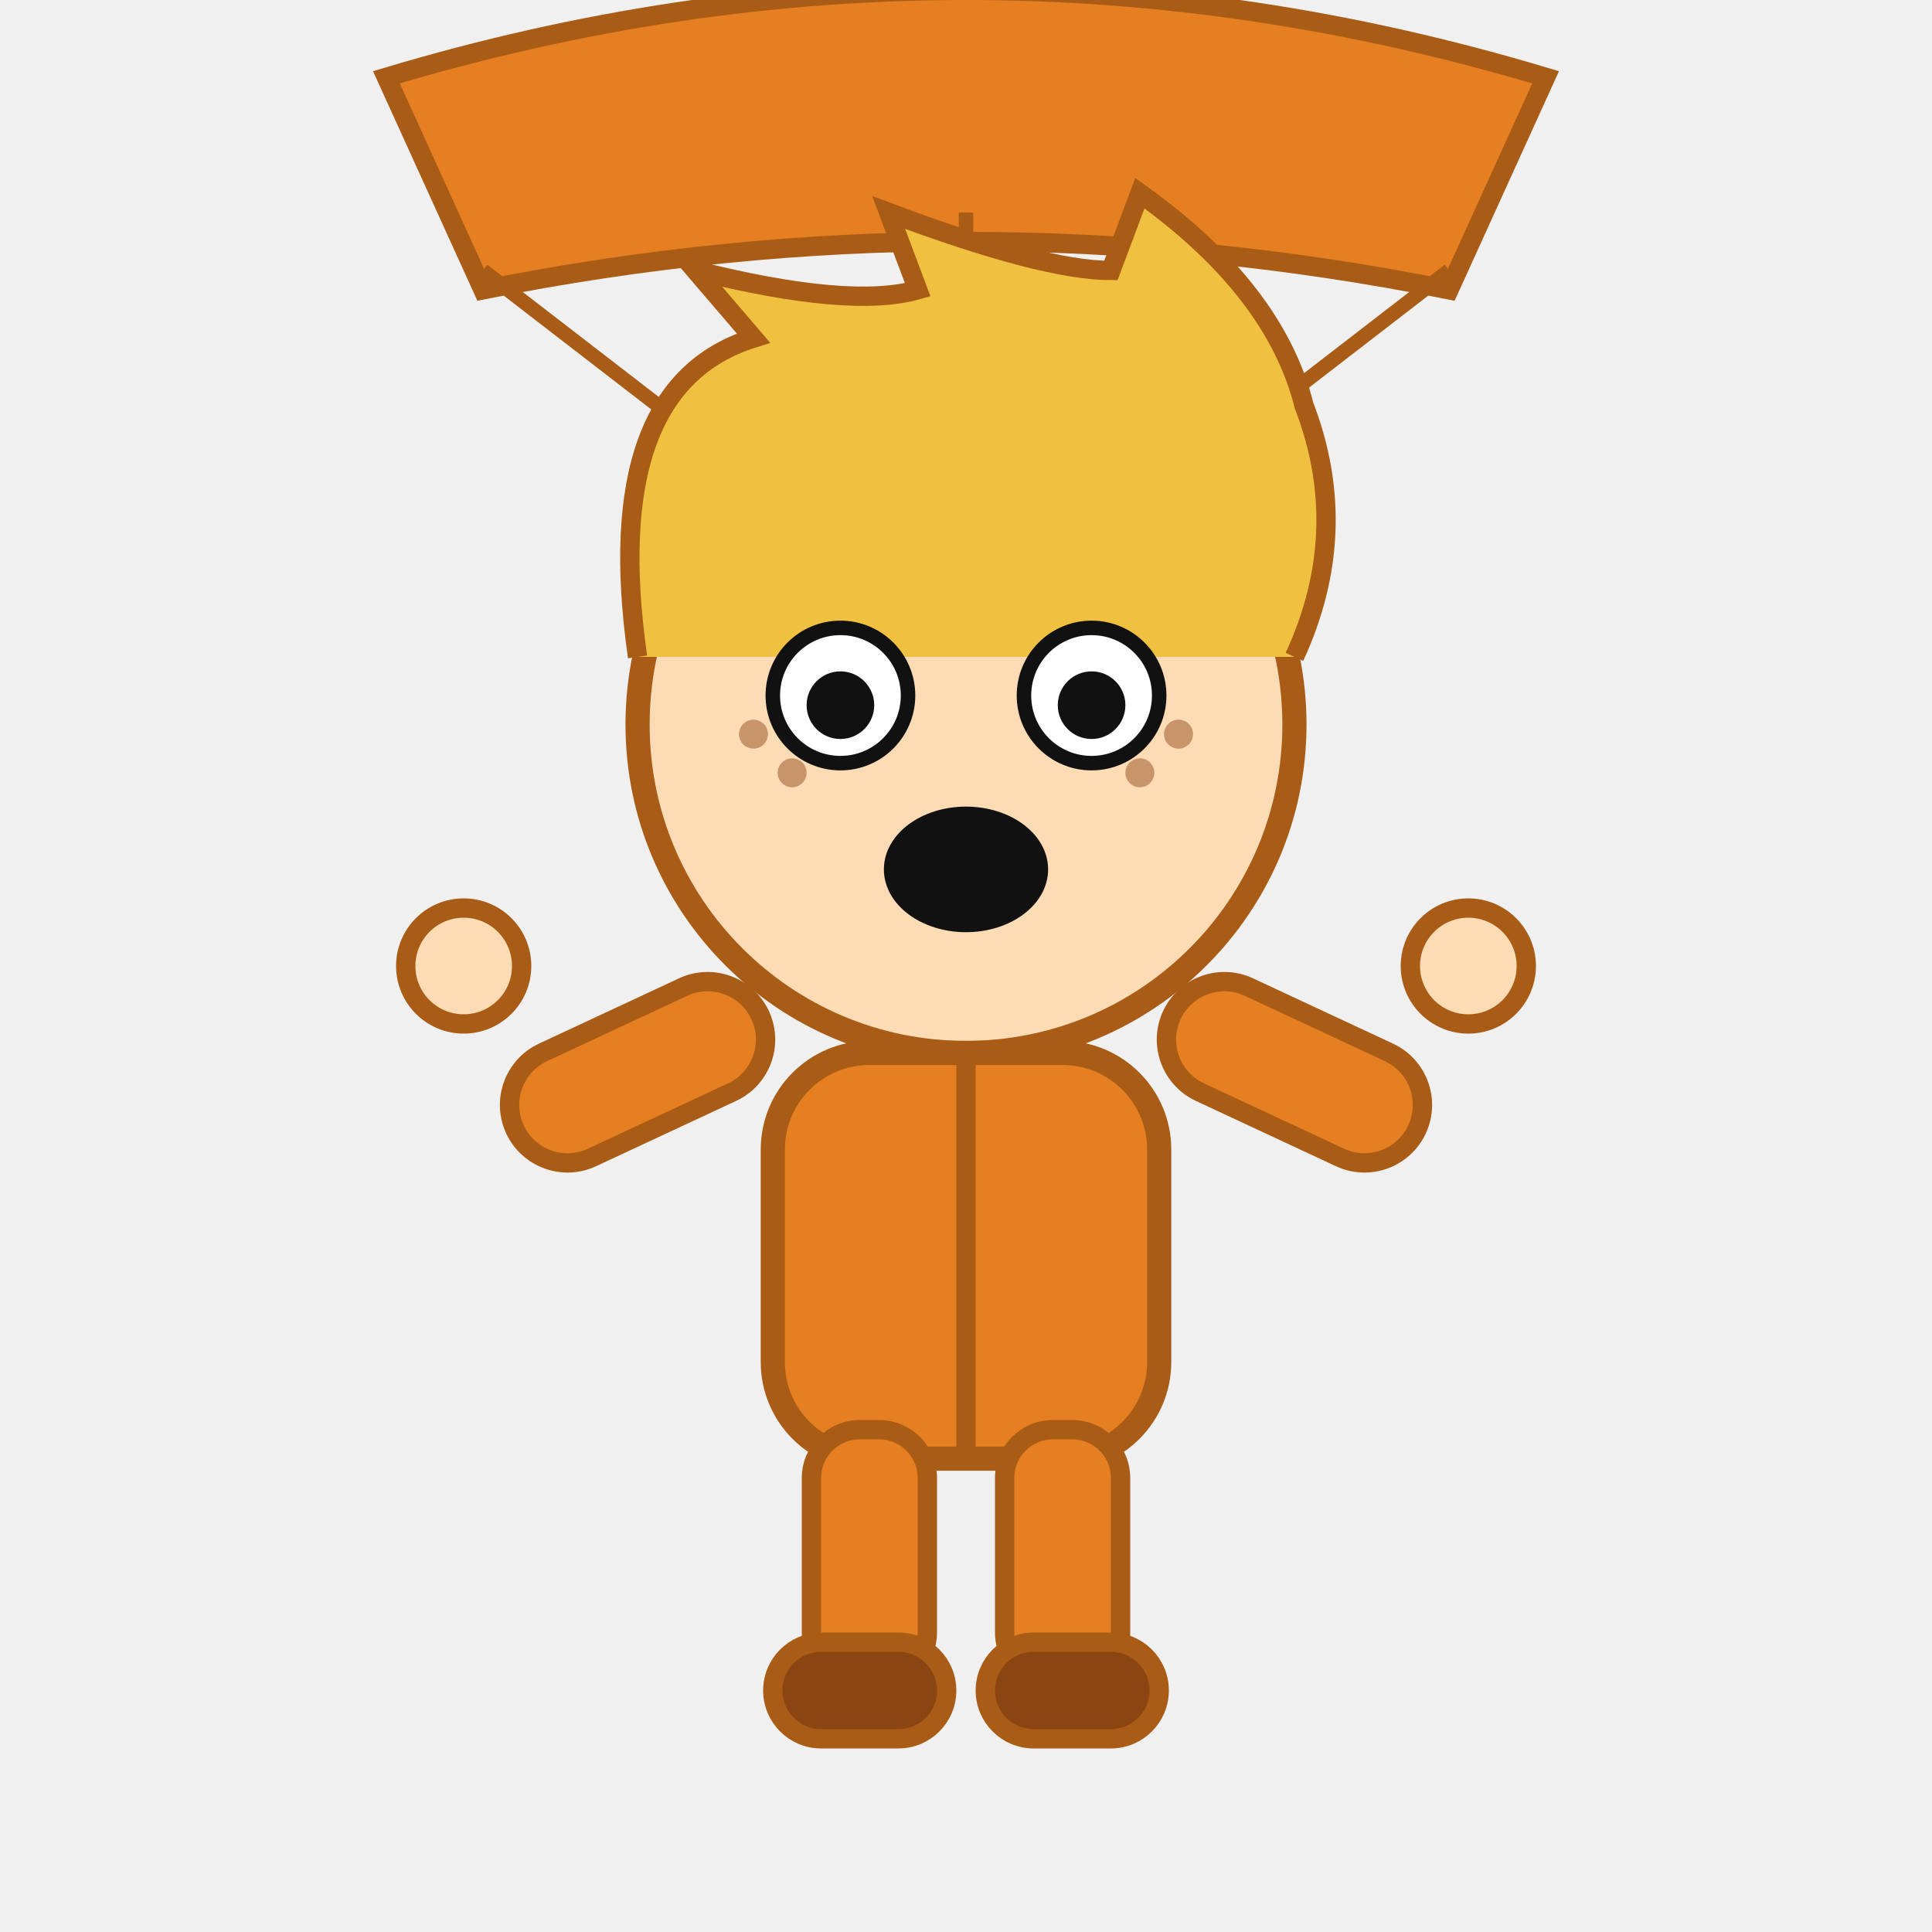
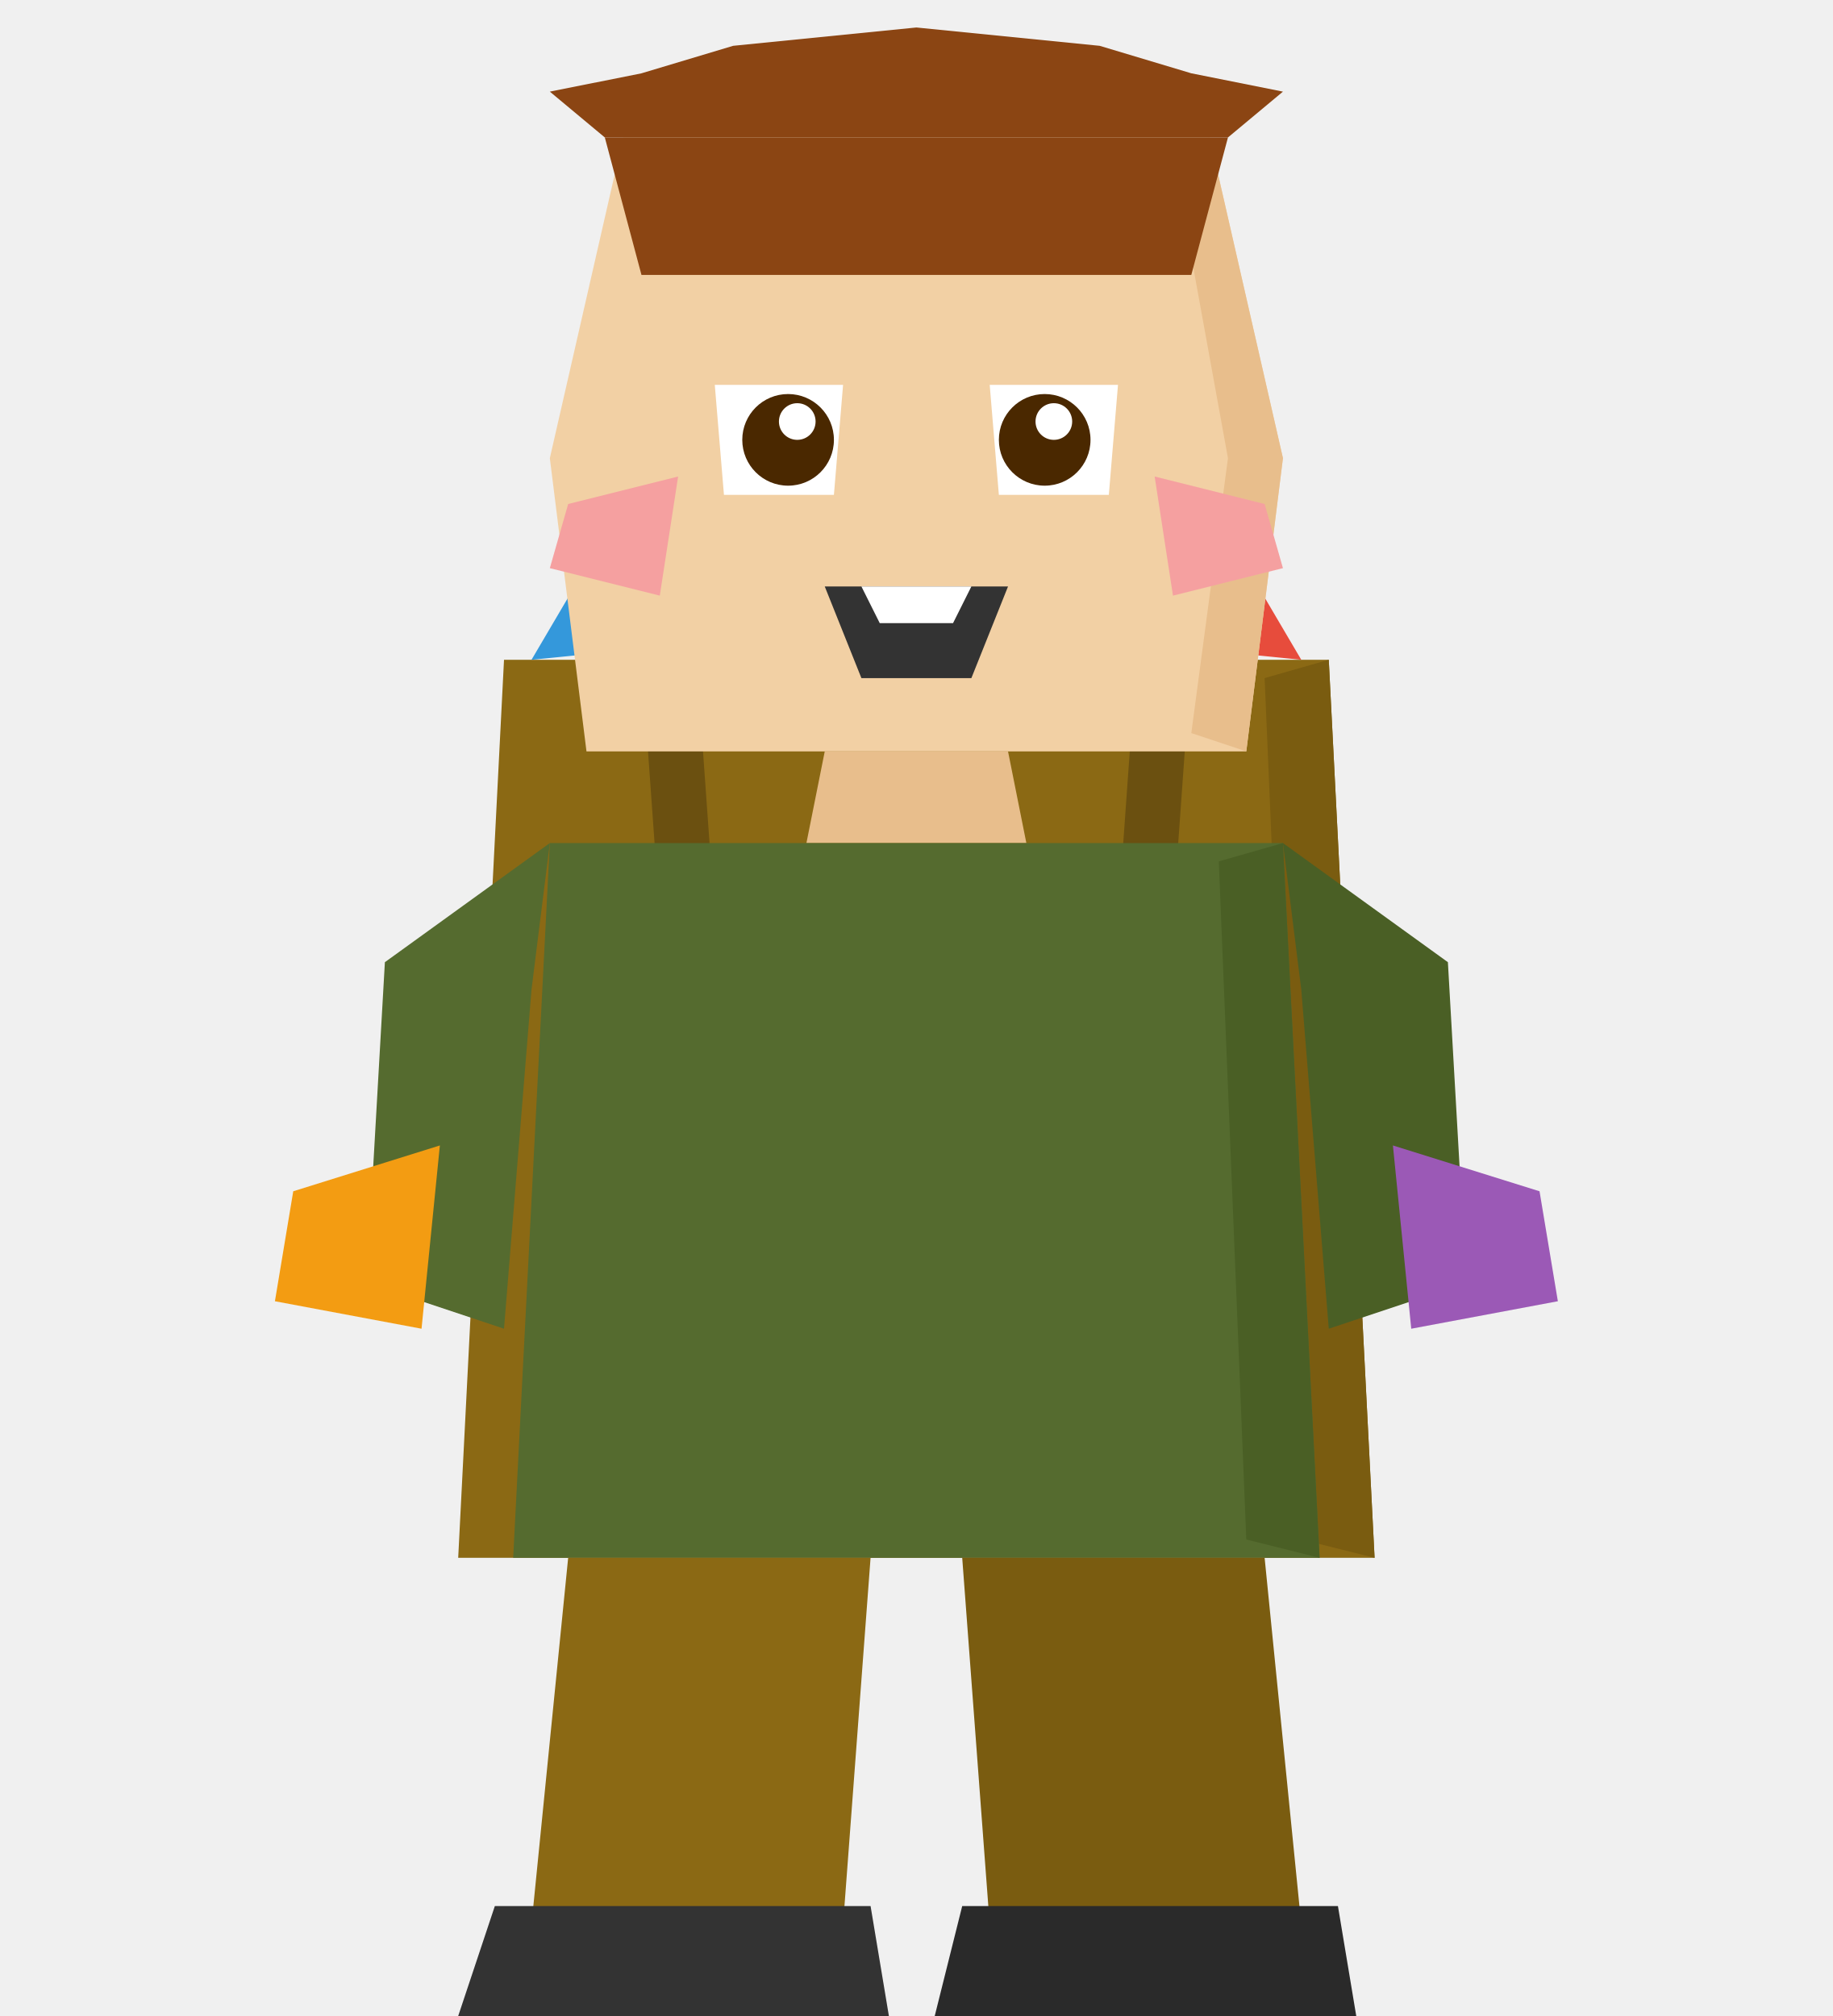
- <svg xmlns="http://www.w3.org/2000/svg" viewBox="0 0 200 200" width="200" height="200">
-   <path d="M40,8 Q100,-10 160,8 L150,30 Q100,20 50,30 Z" fill="#E67E22" stroke="#A85C16" stroke-width="2" />
-   <line x1="50" y1="28" x2="85" y2="55" stroke="#A85C16" stroke-width="1.5" />
-   <line x1="100" y1="22" x2="100" y2="55" stroke="#A85C16" stroke-width="1.5" />
-   <line x1="150" y1="28" x2="115" y2="55" stroke="#A85C16" stroke-width="1.5" />
-   <circle cx="100" cy="75" r="34" fill="#FDDBB5" stroke="#A85C16" stroke-width="2.5" />
-   <path d="M66,68 Q62,40 78,35 L72,28 Q88,32 95,30 L92,22 Q108,28 115,28 L118,20 Q132,30 135,42 Q140,55 134,68" fill="#F0C040" stroke="#A85C16" stroke-width="2" />
-   <circle cx="82" cy="80" r="1.5" fill="#C8946A" />
-   <circle cx="78" cy="76" r="1.5" fill="#C8946A" />
-   <circle cx="85" cy="76" r="1.5" fill="#C8946A" />
-   <circle cx="118" cy="80" r="1.5" fill="#C8946A" />
-   <circle cx="115" cy="76" r="1.5" fill="#C8946A" />
-   <circle cx="122" cy="76" r="1.5" fill="#C8946A" />
-   <circle cx="87" cy="72" r="7" fill="white" stroke="#111" stroke-width="1.5" />
-   <circle cx="113" cy="72" r="7" fill="white" stroke="#111" stroke-width="1.5" />
-   <circle cx="87" cy="73" r="3.5" fill="#111" />
-   <circle cx="113" cy="73" r="3.5" fill="#111" />
-   <ellipse cx="100" cy="90" rx="8" ry="6" fill="#111" stroke="#111" stroke-width="1" />
-   <rect x="80" y="109" width="40" height="42" rx="10" fill="#E67E22" stroke="#A85C16" stroke-width="2.5" />
-   <line x1="100" y1="109" x2="100" y2="151" stroke="#A85C16" stroke-width="2" />
-   <rect x="52" y="105" width="28" height="12" rx="6" fill="#E67E22" stroke="#A85C16" stroke-width="2" transform="rotate(-25,66,111)" />
-   <rect x="120" y="105" width="28" height="12" rx="6" fill="#E67E22" stroke="#A85C16" stroke-width="2" transform="rotate(25,134,111)" />
-   <circle cx="48" cy="100" r="6" fill="#FDDBB5" stroke="#A85C16" stroke-width="2" />
-   <circle cx="152" cy="100" r="6" fill="#FDDBB5" stroke="#A85C16" stroke-width="2" />
-   <rect x="84" y="148" width="12" height="26" rx="5" fill="#E67E22" stroke="#A85C16" stroke-width="2" />
-   <rect x="104" y="148" width="12" height="26" rx="5" fill="#E67E22" stroke="#A85C16" stroke-width="2" />
-   <rect x="80" y="170" width="18" height="10" rx="5" fill="#8B4513" stroke="#A85C16" stroke-width="2" />
-   <rect x="102" y="170" width="18" height="10" rx="5" fill="#8B4513" stroke="#A85C16" stroke-width="2" />
+ <svg xmlns="http://www.w3.org/2000/svg" viewBox="0 0 200 220" width="200" height="220">
+   <polygon points="55,72 145,72 150,170 50,170" fill="#8B6914" />
+   <polygon points="145,72 150,170 142,168 138,74" fill="#7A5C10" />
+   <polygon points="70,72 76,72 78,100 72,100" fill="#6B5010" />
+   <polygon points="124,72 130,72 128,100 122,100" fill="#6B5010" />
+   <polygon points="58,72 68,55 78,70" fill="#3498DB" />
+   <polygon points="122,70 132,55 142,72" fill="#E74C3C" />
+   <polygon points="90,68 100,52 110,68" fill="#2ECC71" />
+   <polygon points="68,15 132,15 140,50 136,82 64,82 60,50" fill="#F2D0A4" />
+   <polygon points="132,15 140,50 136,82 130,80 134,50 128,17" fill="#E8BE8C" />
+   <polygon points="62,55 74,52 72,65 60,62" fill="#F5A0A0" />
+   <polygon points="126,52 138,55 140,62 128,65" fill="#F5A0A0" />
+   <polygon points="66,15 134,15 130,30 70,30" fill="#8B4513" />
+   <polygon points="66,15 60,10 70,8 80,5 100,3 120,5 130,8 140,10 134,15" fill="#8B4513" />
+   <polygon points="78,42 92,42 91,54 79,54" fill="white" />
+   <polygon points="108,42 122,42 121,54 109,54" fill="white" />
+   <circle cx="86" cy="48" r="5" fill="#4A2800" />
+   <circle cx="114" cy="48" r="5" fill="#4A2800" />
+   <circle cx="87" cy="46" r="2" fill="white" />
+   <circle cx="115" cy="46" r="2" fill="white" />
+   <polygon points="90,64 110,64 106,74 94,74" fill="#333" />
+   <polygon points="94,64 106,64 104,68 96,68" fill="white" />
+   <polygon points="90,82 110,82 112,92 88,92" fill="#E8BE8C" />
+   <polygon points="60,92 140,92 144,170 56,170" fill="#556B2F" />
+   <polygon points="140,92 144,170 136,168 133,94" fill="#4A5F25" />
+   <polygon points="60,92 42,105 40,140 55,145 58,108" fill="#556B2F" />
+   <polygon points="140,92 158,105 160,140 145,145 142,108" fill="#4A5F25" />
+   <polygon points="32,130 48,125 46,145 30,142" fill="#F39C12" />
+   <polygon points="152,125 168,130 170,142 154,145" fill="#9B59B6" />
+   <polygon points="62,170 95,170 92,210 58,210" fill="#8B6914" />
+   <polygon points="105,170 138,170 142,210 108,210" fill="#7A5C10" />
+   <polygon points="54,208 95,208 97,220 50,220" fill="#333" />
+   <polygon points="105,208 146,208 148,220 102,220" fill="#2A2A2A" />
</svg>
